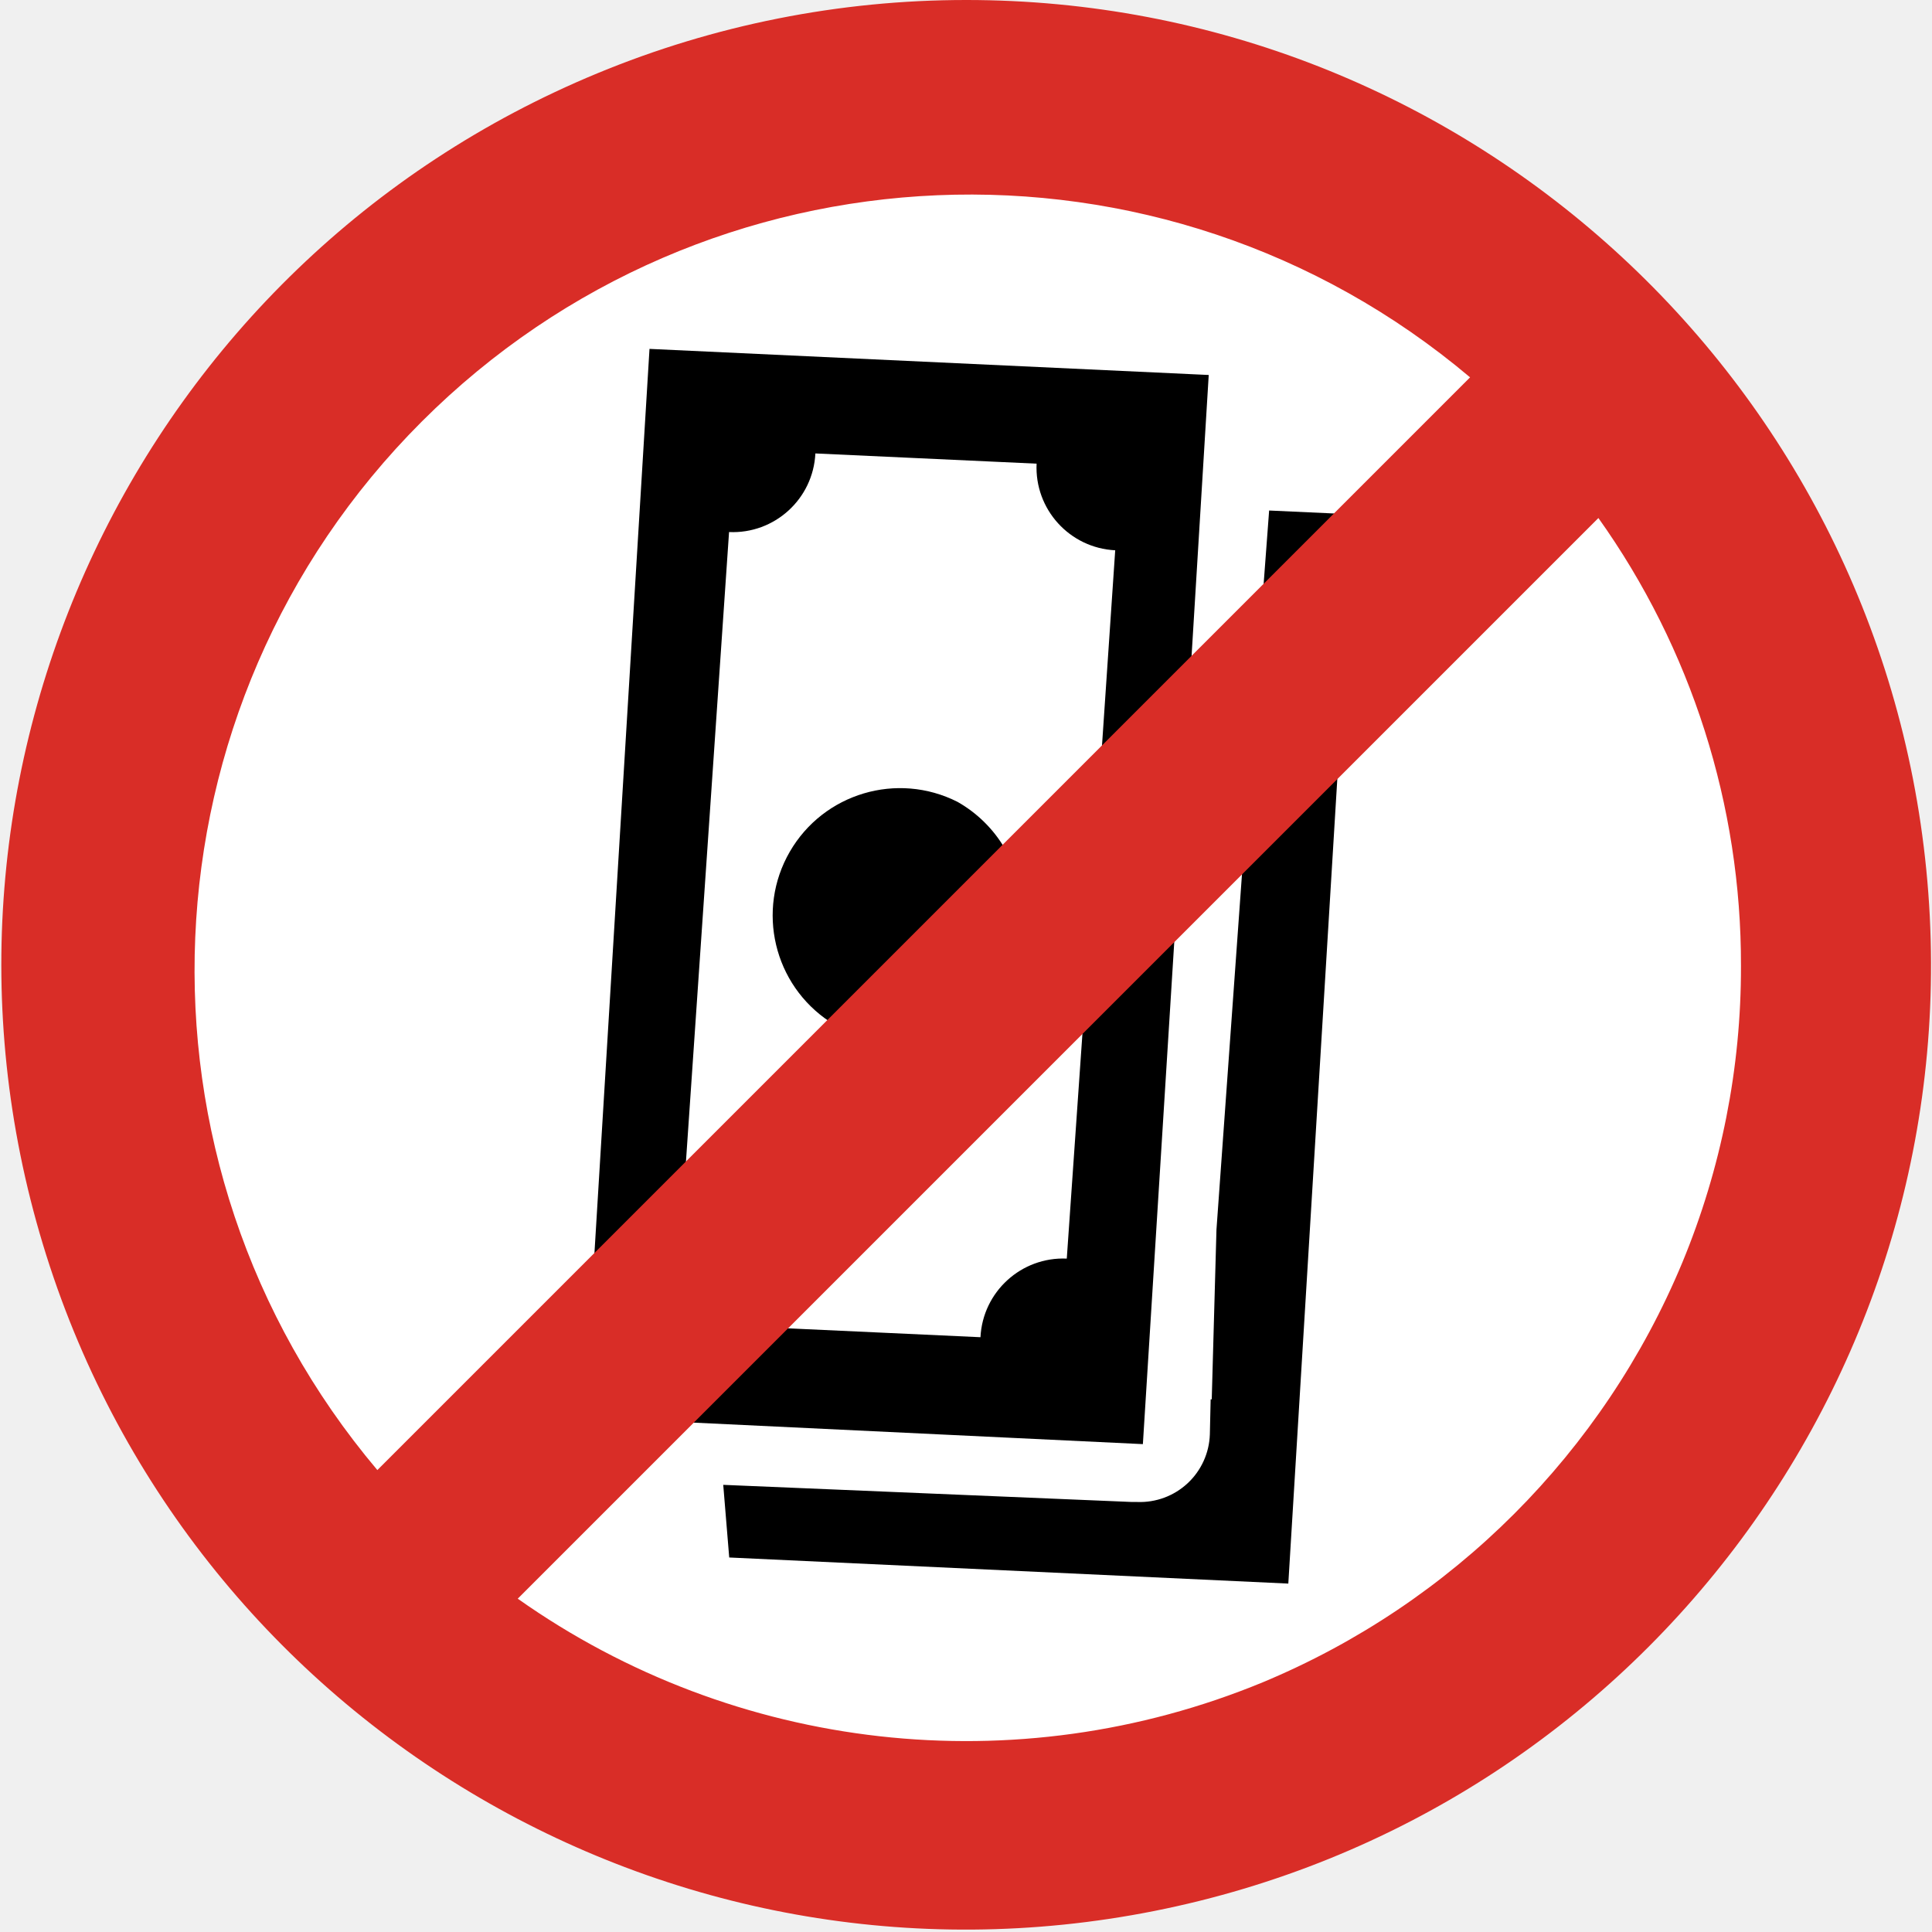
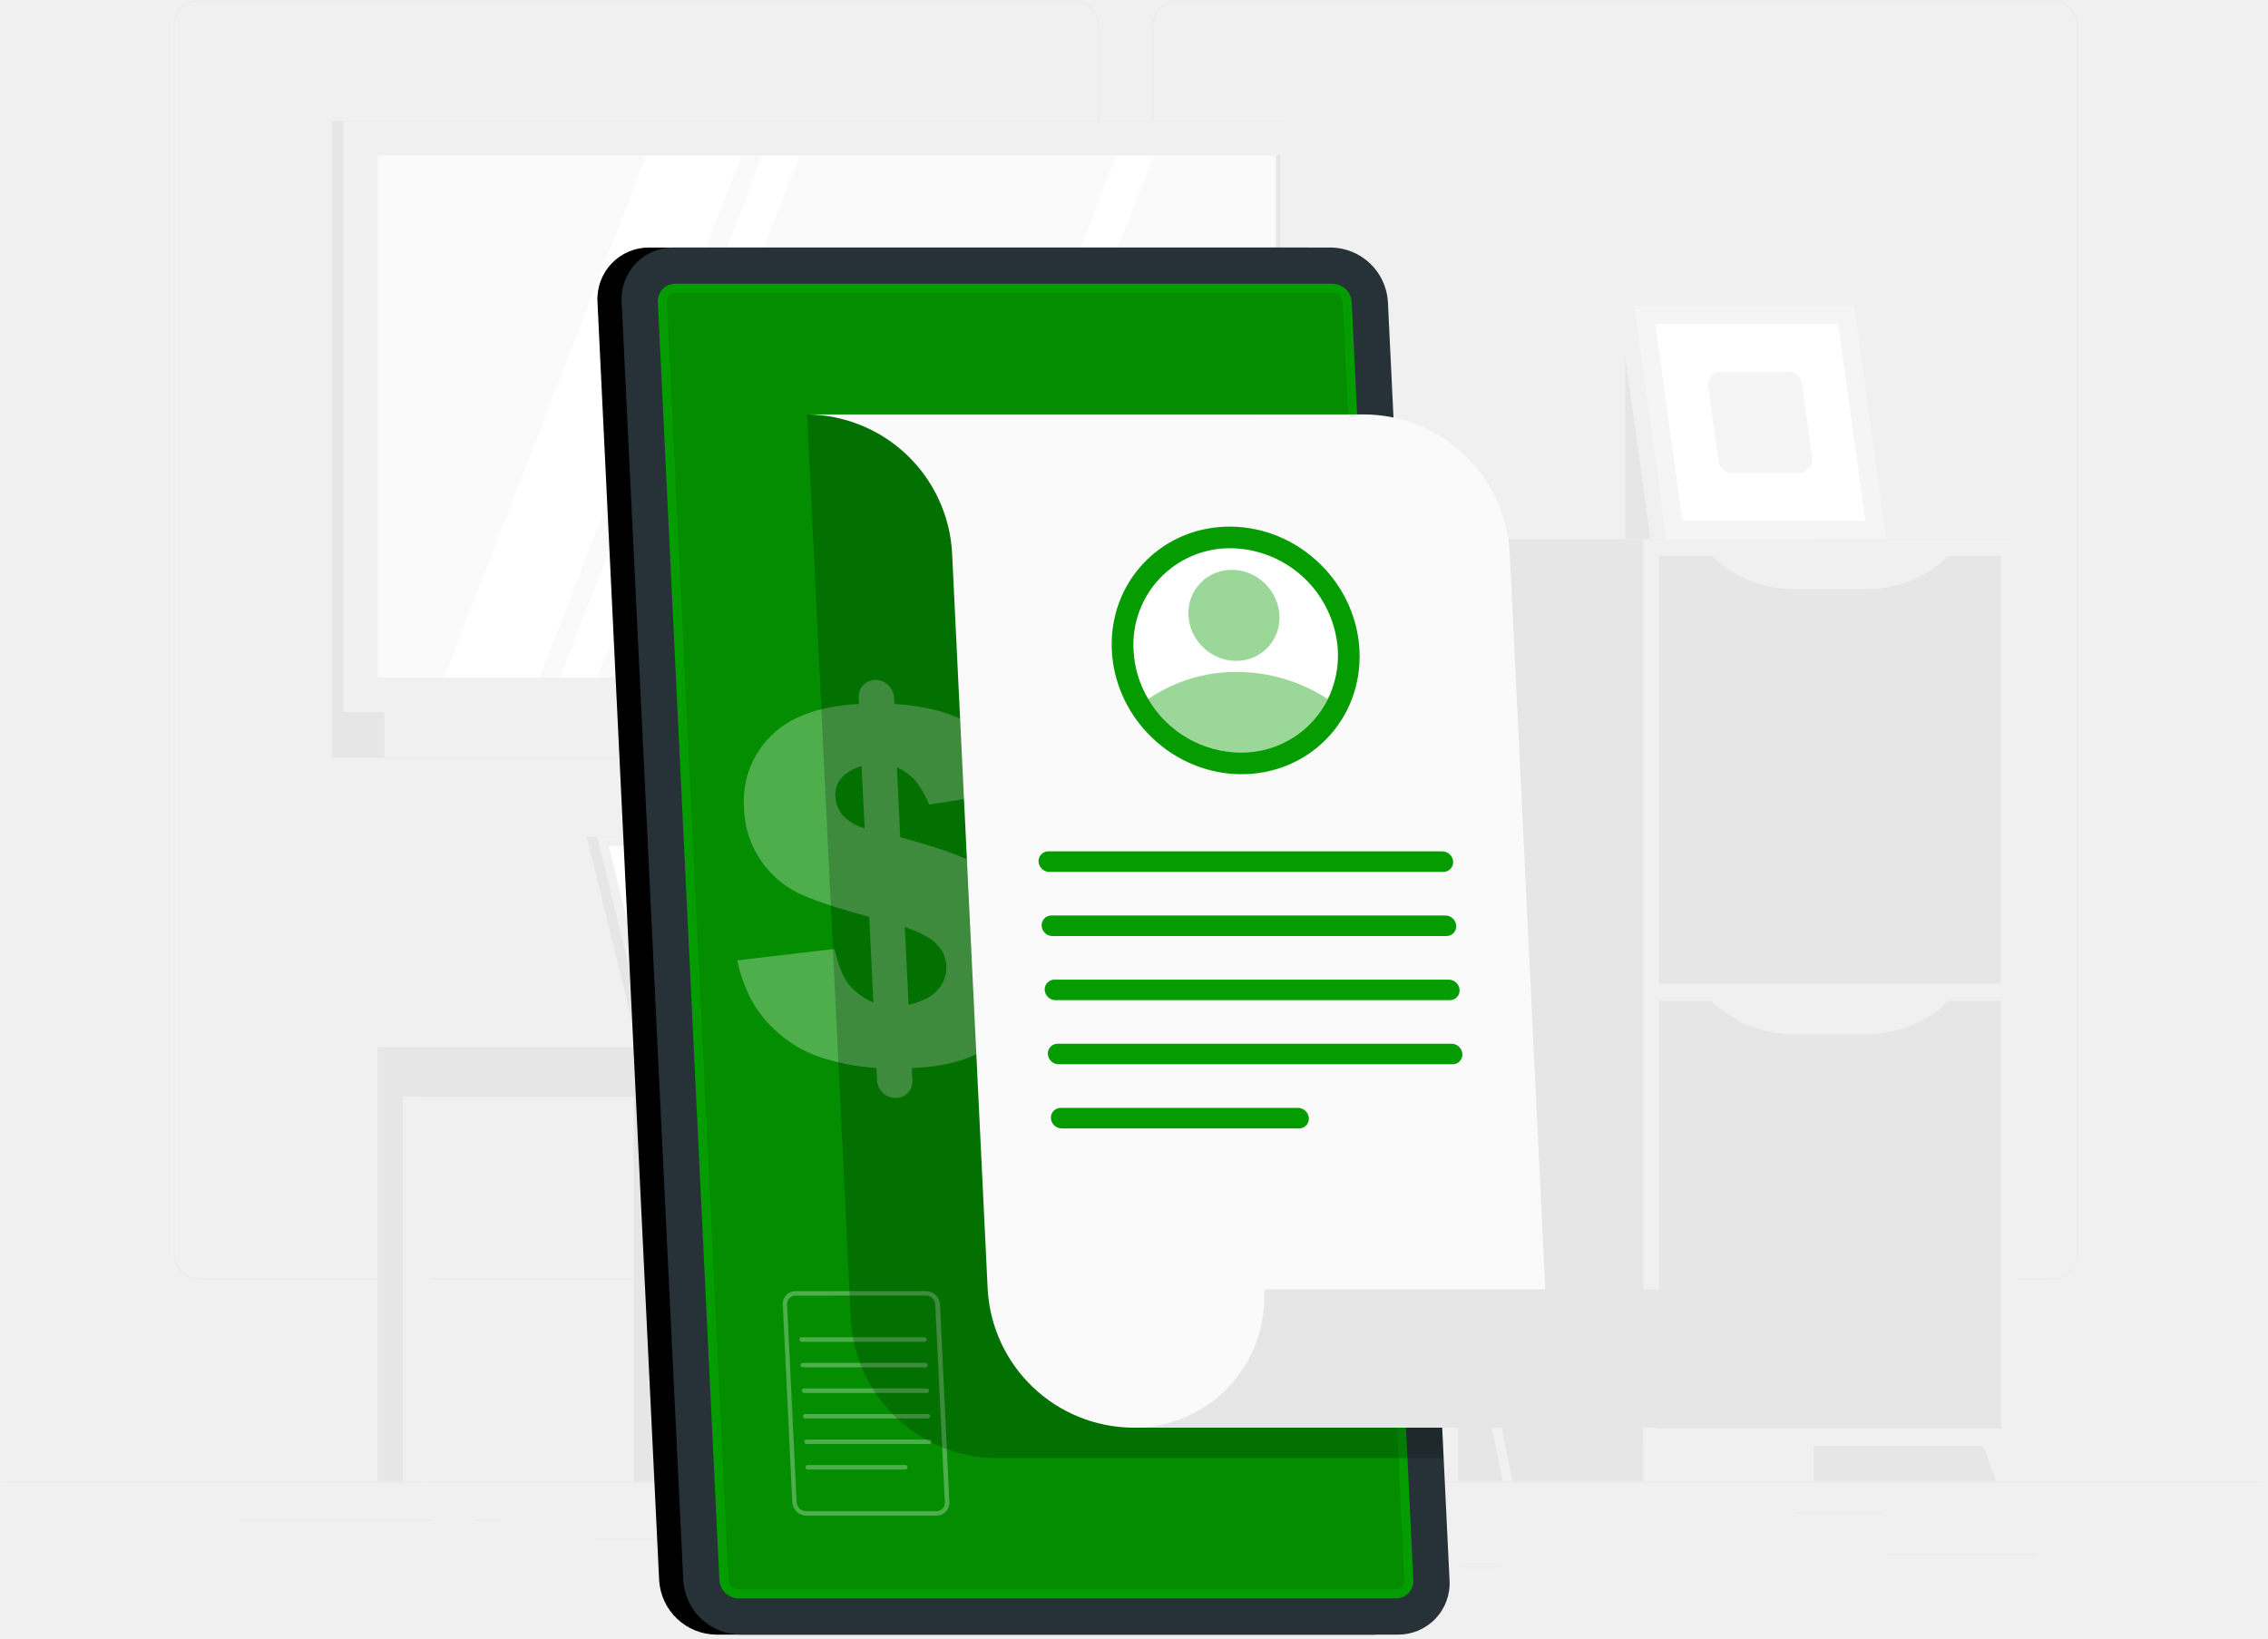
- <svg xmlns="http://www.w3.org/2000/svg" id="Layer_1" data-name="Layer 1" viewBox="0 0 122.88 122.88">
-   <defs>
-     <style>.cls-1{fill:#fff;}.cls-1,.cls-2{fill-rule:evenodd;}.cls-3{fill:#d92d27;}</style>
-   </defs>
-   <path class="cls-1" d="M61.44,12.1A49.34,49.34,0,1,1,12.1,61.44,49.34,49.34,0,0,1,61.44,12.1Z" />
-   <path class="cls-2" d="M76.88,23.82,75.77,42l-5.7,5.71L70.93,35h0a5.27,5.27,0,0,1-5-5.51l-14.07-.65a5.26,5.26,0,0,1-5.49,5L43.61,74.15,37.79,80l3.52-57.81,35.57,1.66Zm8.18,25.66-3.12,51.24L46.38,99.06,46,94.44l26,1.09.33,0a4.45,4.45,0,0,0,4.62-4.3L77,89h.07l.3-10.79L79,55.51l6-6ZM80.35,37.41l.37-4.94,4.37.2-4.74,4.74ZM74.69,59.85l-2,32L44.06,90.48l5.95-6,12.35.57a5.27,5.27,0,0,1,5.49-5l1-14.37,5.85-5.85ZM60.9,51a8.13,8.13,0,0,1,3,2.95L52.8,65a8.1,8.1,0,0,1,8.1-14Z" />
-   <path class="cls-3" d="M61.44,0A61.36,61.36,0,1,1,38,4.66,61.29,61.29,0,0,1,61.44,0Zm40.24,32.93L32.93,101.68A49.44,49.44,0,0,0,80.31,107,49.53,49.53,0,0,0,107,80.3a49,49,0,0,0,3.73-18.86h0a48.93,48.93,0,0,0-9.08-28.51ZM24,93.5,93.5,24A49.32,49.32,0,0,0,24,93.5Z" />
+ <svg xmlns="http://www.w3.org/2000/svg" width="382" height="276" viewBox="0 0 382 276" fill="none">
+   <path d="M381.219 249.58H0.124V249.77H381.219V249.58Z" fill="#EBEBEB" />
+   <path d="M343.034 261.843H317.79V262.034H343.034V261.843Z" fill="#EBEBEB" />
+   <path d="M252.576 263.916H245.953V264.107H252.576V263.916Z" fill="#EBEBEB" />
+   <path d="M317.028 254.77H302.401V254.96H317.028V254.77Z" fill="#EBEBEB" />
+   <path d="M73.028 256.05H40.108V256.241H73.028V256.05Z" fill="#EBEBEB" />
+   <path d="M84.643 256.05H79.818V256.241H84.643V256.05Z" fill="#EBEBEB" />
+   <path d="M171.731 259.267H100.329V259.457H171.731V259.267Z" fill="#EBEBEB" />
+   <path d="M180.763 215.586H33.592C32.439 215.584 31.334 215.124 30.519 214.308C29.705 213.492 29.247 212.387 29.247 211.234V4.352C29.247 3.199 29.705 2.093 30.519 1.277C31.334 0.461 32.439 0.002 33.592 0L180.763 0C181.917 0 183.024 0.459 183.841 1.275C184.657 2.091 185.115 3.198 185.115 4.352V211.234C185.115 211.805 185.003 212.371 184.784 212.899C184.565 213.427 184.245 213.907 183.841 214.311C183.437 214.715 182.957 215.036 182.429 215.254C181.901 215.473 181.335 215.586 180.763 215.586ZM33.592 0.191C32.489 0.193 31.433 0.632 30.654 1.412C29.875 2.192 29.438 3.25 29.438 4.352V211.234C29.438 212.336 29.875 213.393 30.654 214.174C31.433 214.954 32.489 215.393 33.592 215.395H180.763C181.866 215.393 182.924 214.954 183.704 214.174C184.484 213.394 184.923 212.337 184.925 211.234V4.352C184.923 3.249 184.484 2.192 183.704 1.412C182.924 0.632 181.866 0.193 180.763 0.191H33.592Z" fill="#EBEBEB" />
+   <path d="M345.633 215.586H198.454C197.3 215.584 196.194 215.125 195.379 214.309C194.563 213.493 194.104 212.387 194.102 211.234V4.352C194.104 3.198 194.563 2.093 195.379 1.277C196.194 0.461 197.3 0.002 198.454 0L345.633 0C346.784 0.004 347.887 0.464 348.7 1.28C349.513 2.096 349.97 3.2 349.97 4.352V211.234C349.97 212.385 349.513 213.49 348.7 214.306C347.887 215.121 346.784 215.582 345.633 215.586ZM198.454 0.191C197.351 0.193 196.293 0.632 195.513 1.412C194.733 2.192 194.294 3.249 194.292 4.352V211.234C194.294 212.337 194.733 213.394 195.513 214.174C196.293 214.954 197.351 215.393 198.454 215.395H345.633C346.736 215.393 347.793 214.954 348.573 214.174C349.353 213.394 349.792 212.337 349.794 211.234V4.352C349.792 3.249 349.353 2.192 348.573 1.412C347.793 0.632 346.736 0.193 345.633 0.191H198.454Z" fill="#EBEBEB" />
+   <path d="M284.543 57.21H273.743V90.83H284.543V57.21Z" fill="#E6E6E6" />
+   <path d="M313.818 90.831H277.98L272.569 51.478H308.407L313.818 90.831Z" fill="#F0F0F0" />
+   <path d="M317.698 90.831H280.686L275.275 51.478H312.287L317.698 90.831Z" fill="#F5F5F5" />
+   <path d="M283.361 87.728L278.804 54.581H309.611L314.177 87.728H283.361Z" fill="white" />
+   <path d="M289.451 77.691L287.736 65.251C287.685 64.923 287.706 64.588 287.798 64.269C287.89 63.949 288.051 63.654 288.268 63.403C288.486 63.152 288.756 62.951 289.059 62.815C289.362 62.679 289.691 62.61 290.023 62.614H301.219C301.78 62.61 302.323 62.812 302.744 63.181C303.166 63.551 303.437 64.063 303.506 64.619L305.213 77.058C305.264 77.386 305.243 77.722 305.151 78.041C305.059 78.36 304.899 78.656 304.681 78.907C304.464 79.158 304.194 79.358 303.891 79.494C303.588 79.63 303.259 79.699 302.927 79.695H291.745C291.183 79.701 290.639 79.5 290.216 79.13C289.793 78.761 289.52 78.248 289.451 77.691Z" fill="#F5F5F5" />
+   <path d="M217.31 20.374H55.885V119.954H217.31V20.374Z" fill="#E6E6E6" />
+   <path d="M221.457 20.374H57.822V119.954H221.457V20.374Z" fill="#F0F0F0" />
+   <path d="M217.31 119.954H55.885V127.659H217.31V119.954Z" fill="#E6E6E6" />
+   <path d="M228.362 119.954H64.727V127.659H228.362V119.954Z" fill="#F0F0F0" />
+   <path d="M215.648 114.153V26.181L63.629 26.181V114.153L215.648 114.153Z" fill="#FAFAFA" />
+   <path d="M74.788 114.153L108.866 26.181H124.948L90.871 114.153H74.788Z" fill="white" />
+   <path d="M94.33 114.153L128.407 26.181H134.673L100.595 114.153H94.33Z" fill="white" />
+   <path d="M153.949 114.153L188.027 26.181H194.292L160.222 114.153H153.949Z" fill="white" />
+   <path d="M215.648 114.146V26.174H214.909V114.146H215.648Z" fill="#E6E6E6" />
+   <path d="M339.68 90.83H305.503V249.579H339.68V90.83Z" fill="#E6E6E6" />
+   <path d="M336.242 249.58H339.679V239.801H332.637L336.242 249.58Z" fill="#F0F0F0" />
+   <path d="M279.795 90.83H245.618V249.579H279.795V90.83Z" fill="#E6E6E6" />
+   <path d="M339.68 90.83H276.791V243.581H339.68V90.83Z" fill="#F0F0F0" />
+   <path d="M280.229 249.58H276.791V239.801H283.834L280.229 249.58Z" fill="#F0F0F0" />
+   <path d="M337.013 93.628H279.46V165.685H337.013V93.628Z" fill="#E6E6E6" />
+   <path d="M314.466 99.237H302.004C299.325 99.235 296.675 98.688 294.214 97.63C291.753 96.571 289.534 95.023 287.69 93.079H328.78C326.937 95.024 324.718 96.573 322.257 97.632C319.796 98.69 317.145 99.237 314.466 99.237Z" fill="#F0F0F0" />
+   <path d="M337.013 168.604H279.46V240.662H337.013V168.604Z" fill="#E6E6E6" />
+   <path d="M314.466 174.206H302.004C299.326 174.206 296.676 173.66 294.215 172.603C291.754 171.545 289.534 169.998 287.69 168.056H328.78C326.937 169.999 324.717 171.547 322.256 172.605C319.795 173.662 317.145 174.207 314.466 174.206Z" fill="#F0F0F0" />
+   <path d="M98.828 140.96H155.702L163.949 174.542H107.067L98.828 140.96Z" fill="#E6E6E6" />
+   <path d="M107.066 174.542L107.303 176.402H164.177L163.949 174.542H107.066Z" fill="#E6E6E6" />
+   <path d="M100.58 140.96H157.455L165.702 174.542H108.819L100.58 140.96Z" fill="#F0F0F0" />
+   <path d="M110.024 173.01L102.532 142.492H156.251L163.744 173.01H110.024Z" fill="white" />
+   <path d="M123.644 174.542L123.873 176.402H186.502L186.274 174.542H123.644Z" fill="#F0F0F0" />
+   <path d="M200.793 176.401H193.979V249.572H200.793V176.401Z" fill="#E6E6E6" />
+   <path d="M202.951 176.401H198.218V249.572H202.951V176.401Z" fill="#F0F0F0" />
+   <path d="M116.609 184.771H204.421V176.394H116.609V184.771Z" fill="#F0F0F0" />
+   <path d="M113.553 184.778H106.739V249.572H113.553V184.778Z" fill="#E6E6E6" />
+   <path d="M115.702 184.778H110.969V249.572H115.702V184.778Z" fill="#F0F0F0" />
+   <path d="M70.421 184.778H63.607V249.572H70.421V184.778Z" fill="#E6E6E6" />
+   <path d="M72.577 184.778H67.844V249.572H72.577V184.778Z" fill="#F0F0F0" />
+   <path d="M157.669 184.778H150.855V249.572H157.669V184.778Z" fill="#E6E6E6" />
+   <path d="M159.818 184.778H155.085V249.572H159.818V184.778Z" fill="#F0F0F0" />
+   <path d="M116.602 176.401H63.607V184.778H116.602V176.401Z" fill="#E6E6E6" />
+   <path d="M222.942 249.579H221.288L216.586 226.218L215.755 222.133L210.541 196.645H190.725L180 249.579H178.324L189.269 195.7C189.305 195.522 189.399 195.362 189.537 195.244C189.676 195.127 189.85 195.059 190.031 195.052H211.25C211.432 195.058 211.607 195.125 211.745 195.242C211.884 195.36 211.978 195.522 212.012 195.7L216.586 218.055L217.416 222.141L222.942 249.579Z" fill="#F0F0F0" />
+   <path d="M254.763 249.58H253.102L242.355 196.645H222.538L217.347 222.141L216.585 226.218L211.837 249.58H210.183L215.754 222.141L216.578 218.063L221.151 195.708C221.188 195.531 221.283 195.371 221.421 195.253C221.559 195.136 221.732 195.068 221.913 195.06H243.064C243.245 195.067 243.419 195.134 243.557 195.252C243.695 195.369 243.79 195.53 243.826 195.708L254.763 249.58Z" fill="#F0F0F0" />
+   <path d="M205.915 195.883H242.333C249.284 195.883 253.141 191.15 255.107 183.368L256.067 178.917C256.392 177.571 256.406 176.168 256.109 174.816C255.813 173.463 255.213 172.195 254.355 171.108C253.497 170.021 252.403 169.143 251.156 168.541C249.91 167.938 248.542 167.626 247.157 167.629H224.292C219.566 167.629 218.316 168.757 215.046 175.876C211.776 182.995 205.915 195.883 205.915 195.883Z" fill="#F0F0F0" />
+   <path d="M225.771 195.868H186.96C186.477 195.868 186.013 195.676 185.672 195.334C185.33 194.993 185.138 194.529 185.138 194.046V193.879C185.138 192.557 185.663 191.289 186.598 190.354C187.533 189.419 188.801 188.894 190.123 188.894H225.771V195.876V195.868Z" fill="#F0F0F0" />
+   <path d="M220.115 41.7H109.345C108.162 41.692 106.989 41.926 105.9 42.389C104.811 42.851 103.827 43.532 103.011 44.389C102.195 45.246 101.563 46.261 101.154 47.371C100.745 48.482 100.568 49.664 100.633 50.846L111.022 266.226C111.17 268.68 112.241 270.986 114.02 272.683C115.798 274.38 118.153 275.34 120.61 275.372H231.38C232.563 275.381 233.735 275.146 234.824 274.684C235.913 274.221 236.896 273.54 237.711 272.683C238.527 271.826 239.158 270.811 239.566 269.7C239.974 268.59 240.151 267.407 240.084 266.226L229.703 50.846C229.555 48.393 228.484 46.086 226.705 44.389C224.927 42.693 222.572 41.732 220.115 41.7Z" fill="black" />
+   <path d="M224.208 41.7H113.409C112.226 41.692 111.053 41.926 109.964 42.389C108.875 42.851 107.893 43.532 107.077 44.389C106.261 45.246 105.63 46.261 105.222 47.372C104.814 48.482 104.638 49.665 104.704 50.846L115.085 266.226C115.233 268.68 116.304 270.986 118.083 272.683C119.861 274.379 122.216 275.34 124.674 275.372H235.443C236.626 275.38 237.798 275.146 238.887 274.683C239.976 274.221 240.959 273.54 241.775 272.683C242.59 271.826 243.222 270.811 243.63 269.7C244.038 268.59 244.214 267.407 244.147 266.226L233.766 50.846C233.619 48.398 232.552 46.095 230.78 44.4C229.008 42.704 226.661 41.739 224.208 41.7Z" fill="#263238" />
+   <path d="M124.36 269.275C123.544 269.254 122.765 268.931 122.175 268.367C121.585 267.804 121.225 267.04 121.167 266.226L110.801 50.846C110.784 50.453 110.846 50.061 110.984 49.693C111.121 49.325 111.332 48.988 111.604 48.703C111.875 48.419 112.201 48.192 112.562 48.036C112.923 47.88 113.312 47.799 113.705 47.797H224.474C225.291 47.816 226.071 48.139 226.661 48.703C227.252 49.267 227.611 50.032 227.668 50.846L238.049 266.226C238.066 266.618 238.004 267.01 237.867 267.378C237.729 267.746 237.519 268.082 237.249 268.366C236.979 268.651 236.653 268.878 236.293 269.034C235.933 269.19 235.545 269.272 235.152 269.275H124.36Z" fill="#049C01" />
+   <path opacity="0.1" d="M124.308 267.75C123.9 267.737 123.512 267.574 123.217 267.293C122.922 267.012 122.74 266.632 122.707 266.226L112.326 50.846C112.32 50.651 112.353 50.456 112.422 50.273C112.492 50.09 112.597 49.923 112.732 49.782C112.867 49.64 113.028 49.526 113.207 49.447C113.386 49.368 113.579 49.326 113.774 49.322H224.543C224.951 49.335 225.339 49.498 225.634 49.779C225.929 50.06 226.111 50.44 226.144 50.846L236.525 266.226C236.532 266.422 236.5 266.617 236.431 266.8C236.362 266.983 236.256 267.151 236.121 267.293C235.987 267.435 235.825 267.548 235.645 267.627C235.466 267.706 235.273 267.748 235.077 267.75H124.308Z" fill="black" />
+   <g opacity="0.3">
+     <path d="M157.737 255.334H135.793C135.191 255.327 134.613 255.092 134.178 254.676C133.742 254.26 133.48 253.695 133.446 253.093L131.845 219.778C131.827 219.484 131.869 219.189 131.97 218.912C132.071 218.636 132.228 218.383 132.432 218.17C132.635 217.958 132.879 217.79 133.149 217.676C133.419 217.562 133.709 217.505 134.002 217.507H155.984C156.585 217.512 157.161 217.745 157.596 218.16C158.03 218.575 158.291 219.14 158.324 219.74L159.901 253.048C159.92 253.342 159.878 253.638 159.778 253.916C159.677 254.194 159.52 254.448 159.317 254.662C159.114 254.877 158.869 255.047 158.597 255.163C158.325 255.279 158.032 255.337 157.737 255.334ZM133.972 218.269C133.781 218.266 133.592 218.303 133.416 218.377C133.24 218.451 133.081 218.561 132.95 218.699C132.818 218.837 132.716 219 132.651 219.18C132.585 219.359 132.558 219.549 132.569 219.74L134.177 253.048C134.199 253.455 134.374 253.84 134.669 254.123C134.963 254.406 135.354 254.567 135.763 254.572H157.737C157.928 254.573 158.117 254.535 158.293 254.461C158.469 254.386 158.627 254.276 158.759 254.137C158.89 253.998 158.992 253.834 159.057 253.655C159.123 253.475 159.151 253.284 159.139 253.093L157.531 219.778C157.513 219.37 157.34 218.985 157.046 218.701C156.753 218.417 156.361 218.257 155.953 218.254L133.972 218.269Z" fill="#FAFAFA" />
+     <path d="M155.663 226.043H135.031C134.93 226.043 134.833 226.003 134.761 225.932C134.69 225.86 134.65 225.763 134.65 225.662C134.65 225.561 134.69 225.464 134.761 225.393C134.833 225.321 134.93 225.281 135.031 225.281H155.686C155.787 225.281 155.884 225.321 155.956 225.393C156.027 225.464 156.067 225.561 156.067 225.662C156.067 225.714 156.057 225.766 156.036 225.814C156.016 225.861 155.986 225.905 155.948 225.94C155.91 225.976 155.865 226.003 155.816 226.021C155.767 226.039 155.715 226.047 155.663 226.043Z" fill="#FAFAFA" />
+     <path d="M155.877 230.35H135.214C135.113 230.348 135.017 230.307 134.946 230.236C134.875 230.165 134.835 230.069 134.833 229.969C134.833 229.868 134.873 229.771 134.944 229.699C135.016 229.628 135.113 229.588 135.214 229.588H155.877C155.978 229.588 156.075 229.628 156.146 229.699C156.218 229.771 156.258 229.868 156.258 229.969C156.256 230.069 156.215 230.165 156.144 230.236C156.073 230.307 155.977 230.348 155.877 230.35Z" fill="#FAFAFA" />
+     <path d="M156.082 234.656H135.419C135.319 234.654 135.223 234.613 135.152 234.542C135.081 234.471 135.04 234.375 135.038 234.275C135.038 234.174 135.078 234.077 135.15 234.005C135.221 233.934 135.318 233.894 135.419 233.894H156.082C156.183 233.894 156.28 233.934 156.352 234.005C156.423 234.077 156.463 234.174 156.463 234.275C156.463 234.376 156.423 234.473 156.352 234.544C156.28 234.616 156.183 234.656 156.082 234.656Z" fill="#FAFAFA" />
+     <path d="M156.288 238.962H135.633C135.532 238.962 135.435 238.922 135.363 238.851C135.292 238.779 135.252 238.682 135.252 238.581C135.252 238.48 135.292 238.383 135.363 238.312C135.435 238.24 135.532 238.2 135.633 238.2H156.288C156.389 238.2 156.486 238.24 156.558 238.312C156.629 238.383 156.669 238.48 156.669 238.581C156.669 238.682 156.629 238.779 156.558 238.851C156.486 238.922 156.389 238.962 156.288 238.962Z" fill="#FAFAFA" />
+     <path d="M156.493 243.261H135.838C135.737 243.261 135.64 243.221 135.569 243.15C135.497 243.078 135.457 242.981 135.457 242.88C135.457 242.779 135.497 242.682 135.569 242.611C135.64 242.539 135.737 242.499 135.838 242.499H156.493C156.594 242.499 156.691 242.539 156.763 242.611C156.834 242.682 156.875 242.779 156.875 242.88C156.875 242.981 156.834 243.078 156.763 243.15C156.691 243.221 156.594 243.261 156.493 243.261Z" fill="#FAFAFA" />
+     <path d="M152.47 247.568H136.045C135.944 247.568 135.847 247.527 135.775 247.456C135.704 247.385 135.663 247.288 135.663 247.187C135.663 247.085 135.704 246.989 135.775 246.917C135.847 246.846 135.944 246.805 136.045 246.805H152.47C152.57 246.807 152.666 246.848 152.737 246.919C152.808 246.99 152.849 247.086 152.851 247.187C152.851 247.288 152.811 247.385 152.739 247.456C152.668 247.527 152.571 247.568 152.47 247.568Z" fill="#FAFAFA" />
+   </g>
+   <g opacity="0.3">
+     <path d="M171.57 133.14L156.501 135.548C155.92 134.112 155.151 132.759 154.215 131.524C153.311 130.58 152.245 129.805 151.067 129.237L151.631 141.044C160.01 143.254 165.648 145.584 168.544 148.033C170.391 149.572 171.89 151.485 172.941 153.647C173.992 155.808 174.572 158.168 174.642 160.571C174.845 163.385 174.328 166.205 173.14 168.765C172.01 171.149 170.386 173.266 168.376 174.977C166.503 176.581 164.337 177.808 161.997 178.589C159.263 179.412 156.429 179.858 153.575 179.916L153.674 181.989C153.697 182.374 153.64 182.76 153.508 183.122C153.375 183.484 153.17 183.816 152.904 184.095C152.638 184.375 152.317 184.596 151.962 184.747C151.607 184.897 151.224 184.973 150.838 184.969C150.037 184.961 149.268 184.648 148.688 184.095C148.108 183.542 147.76 182.789 147.713 181.989L147.614 179.916C144.269 179.701 140.966 179.05 137.79 177.98C135.354 177.101 133.103 175.778 131.151 174.077C129.376 172.566 127.873 170.761 126.707 168.742C125.534 166.555 124.679 164.212 124.169 161.783L140.564 159.862C141.184 162.56 141.946 164.507 142.851 165.701C143.989 167.092 145.449 168.185 147.104 168.887L146.41 154.458C140.821 152.934 136.857 151.613 134.52 150.495C132.028 149.265 129.885 147.431 128.285 145.16C126.419 142.52 125.386 139.382 125.32 136.151C125.143 133.92 125.454 131.678 126.23 129.58C127.007 127.482 128.231 125.579 129.817 124.001C133.049 120.744 138.003 118.94 144.68 118.59L144.627 117.523C144.604 117.137 144.66 116.752 144.792 116.389C144.925 116.027 145.13 115.696 145.396 115.416C145.662 115.137 145.983 114.915 146.338 114.765C146.694 114.614 147.076 114.539 147.462 114.542C148.263 114.551 149.032 114.863 149.612 115.416C150.192 115.969 150.541 116.722 150.587 117.523L150.64 118.59C156.738 118.971 161.466 120.411 164.825 122.911C168.167 125.458 170.546 129.064 171.57 133.14ZM145.122 129.055C143.763 129.408 142.537 130.15 141.593 131.189C140.95 132.049 140.638 133.113 140.717 134.184C140.757 135.333 141.175 136.437 141.906 137.324C142.924 138.389 144.212 139.158 145.633 139.55L145.122 129.055ZM153.026 169.26C155.312 168.752 156.964 167.901 157.98 166.707C158.468 166.167 158.844 165.537 159.088 164.851C159.331 164.166 159.436 163.439 159.398 162.713C159.323 161.389 158.783 160.133 157.873 159.169C156.913 158.094 155.084 157.088 152.401 156.166L153.026 169.26Z" fill="#FAFAFA" />
+   </g>
+   <path opacity="0.2" d="M211.402 69.817H135.946L143.301 222.339C143.658 228.589 146.375 234.47 150.903 238.792C155.431 243.115 161.431 245.557 167.691 245.624H243.148L235.793 93.094C235.435 86.845 232.718 80.965 228.19 76.644C223.662 72.322 217.661 69.882 211.402 69.817Z" fill="black" />
+   <path d="M229.886 69.817H135.969C142.227 69.884 148.227 72.325 152.755 76.646C157.282 80.967 160 86.846 160.359 93.094L166.358 217.225C166.715 223.474 169.432 229.355 173.96 233.678C178.488 238.001 184.488 240.442 190.748 240.51H238.103C241.118 240.54 244.107 239.95 246.885 238.776C249.663 237.602 252.169 235.869 254.249 233.685C256.328 231.501 257.936 228.913 258.973 226.081C260.009 223.25 260.453 220.235 260.275 217.225L254.284 93.071C253.921 86.825 251.2 80.95 246.671 76.633C242.142 72.316 236.143 69.88 229.886 69.817Z" fill="#FAFAFA" />
+   <path d="M212.912 217.224C213.092 220.233 212.651 223.247 211.617 226.078C210.582 228.909 208.976 231.497 206.899 233.681C204.821 235.865 202.317 237.598 199.541 238.773C196.765 239.948 193.777 240.539 190.763 240.509H284.672C287.687 240.539 290.675 239.948 293.451 238.773C296.228 237.599 298.733 235.866 300.811 233.682C302.889 231.498 304.495 228.91 305.531 226.079C306.566 223.248 307.008 220.234 306.829 217.224H212.912Z" fill="#E6E6E6" />
+   <path d="M243.111 146.883H176.739C176.274 146.877 175.828 146.696 175.491 146.375C175.154 146.054 174.952 145.617 174.925 145.152C174.912 144.929 174.946 144.705 175.023 144.495C175.1 144.285 175.22 144.093 175.374 143.931C175.528 143.769 175.714 143.64 175.92 143.553C176.126 143.465 176.347 143.421 176.571 143.422H242.943C243.408 143.429 243.853 143.611 244.189 143.932C244.525 144.252 244.728 144.688 244.757 145.152C244.769 145.376 244.736 145.599 244.659 145.809C244.582 146.019 244.462 146.211 244.308 146.373C244.154 146.536 243.968 146.664 243.762 146.752C243.556 146.839 243.334 146.884 243.111 146.883Z" fill="#049C01" />
+   <path d="M243.629 157.69H177.257C176.792 157.685 176.346 157.504 176.009 157.182C175.672 156.861 175.47 156.424 175.443 155.96C175.431 155.736 175.464 155.513 175.541 155.303C175.618 155.093 175.738 154.901 175.892 154.739C176.046 154.577 176.232 154.448 176.438 154.36C176.644 154.273 176.866 154.228 177.089 154.23H243.469C243.933 154.237 244.377 154.419 244.712 154.74C245.047 155.061 245.248 155.497 245.275 155.96C245.287 156.183 245.254 156.407 245.177 156.617C245.1 156.827 244.98 157.019 244.826 157.181C244.672 157.343 244.486 157.472 244.28 157.559C244.074 157.647 243.852 157.691 243.629 157.69Z" fill="#049C01" />
+   <path d="M244.154 168.49H177.775C177.31 168.485 176.864 168.304 176.527 167.982C176.19 167.661 175.988 167.224 175.961 166.76C175.949 166.536 175.982 166.313 176.059 166.103C176.136 165.893 176.256 165.701 176.41 165.539C176.564 165.377 176.75 165.248 176.956 165.16C177.162 165.073 177.384 165.028 177.607 165.03H244.025C244.49 165.035 244.936 165.216 245.273 165.537C245.61 165.858 245.812 166.295 245.839 166.76C245.852 166.986 245.817 167.213 245.738 167.426C245.658 167.639 245.535 167.832 245.377 167.995C245.218 168.158 245.028 168.286 244.818 168.371C244.607 168.456 244.381 168.497 244.154 168.49Z" fill="#049C01" />
+   <path d="M244.672 179.29H178.3C177.835 179.285 177.389 179.104 177.052 178.783C176.716 178.462 176.513 178.025 176.486 177.56C176.474 177.337 176.507 177.113 176.584 176.903C176.662 176.693 176.781 176.501 176.935 176.339C177.09 176.177 177.275 176.048 177.481 175.961C177.687 175.873 177.909 175.829 178.133 175.83H244.504C244.973 175.839 245.42 176.026 245.755 176.353C246.091 176.68 246.289 177.123 246.311 177.591C246.319 177.811 246.283 178.031 246.204 178.237C246.125 178.442 246.006 178.63 245.853 178.789C245.7 178.948 245.516 179.074 245.313 179.16C245.111 179.246 244.892 179.291 244.672 179.29Z" fill="#049C01" />
+   <path d="M218.803 190.099H178.818C178.353 190.094 177.907 189.912 177.57 189.591C177.234 189.27 177.031 188.833 177.004 188.368C176.992 188.145 177.025 187.921 177.102 187.711C177.18 187.501 177.299 187.309 177.453 187.147C177.608 186.985 177.793 186.856 177.999 186.769C178.205 186.681 178.427 186.637 178.651 186.638H218.635C219.101 186.643 219.547 186.825 219.883 187.146C220.22 187.467 220.422 187.904 220.449 188.368C220.462 188.592 220.428 188.815 220.351 189.025C220.274 189.235 220.155 189.427 220 189.59C219.846 189.752 219.66 189.88 219.454 189.968C219.248 190.056 219.027 190.1 218.803 190.099Z" fill="#049C01" />
+   <path d="M223.409 124.494C231.263 116.448 230.785 103.244 222.342 95.002C213.899 86.76 200.688 86.601 192.834 94.646C184.98 102.692 185.457 115.895 193.9 124.138C202.344 132.38 215.555 132.539 223.409 124.494Z" fill="#049C01" />
+   <path d="M225.336 109.565C225.48 112.398 224.901 115.22 223.652 117.767C222.297 120.496 220.2 122.788 217.603 124.381C215.005 125.975 212.012 126.804 208.964 126.776C205.812 126.75 202.72 125.907 199.992 124.328C197.264 122.748 194.993 120.487 193.401 117.767C191.916 115.277 191.066 112.461 190.923 109.565C190.792 107.341 191.119 105.113 191.884 103.021C192.65 100.928 193.838 99.016 195.374 97.401C196.91 95.787 198.762 94.506 200.814 93.638C202.866 92.77 205.075 92.333 207.303 92.355C211.928 92.412 216.359 94.22 219.705 97.413C223.051 100.606 225.063 104.948 225.336 109.565Z" fill="white" />
+   <path opacity="0.4" d="M223.651 117.766C222.295 120.496 220.199 122.788 217.602 124.381C215.004 125.975 212.01 126.804 208.963 126.776C205.811 126.75 202.719 125.907 199.991 124.327C197.263 122.748 194.991 120.487 193.399 117.766C197.786 114.757 202.988 113.161 208.308 113.193C213.757 113.204 219.086 114.792 223.651 117.766Z" fill="#049C01" />
+   <path opacity="0.4" d="M213.454 109.148C216.342 106.19 216.168 101.337 213.065 98.308C209.963 95.279 205.107 95.222 202.219 98.18C199.331 101.138 199.506 105.991 202.608 109.02C205.711 112.049 210.567 112.106 213.454 109.148Z" fill="#049C01" />
</svg>
